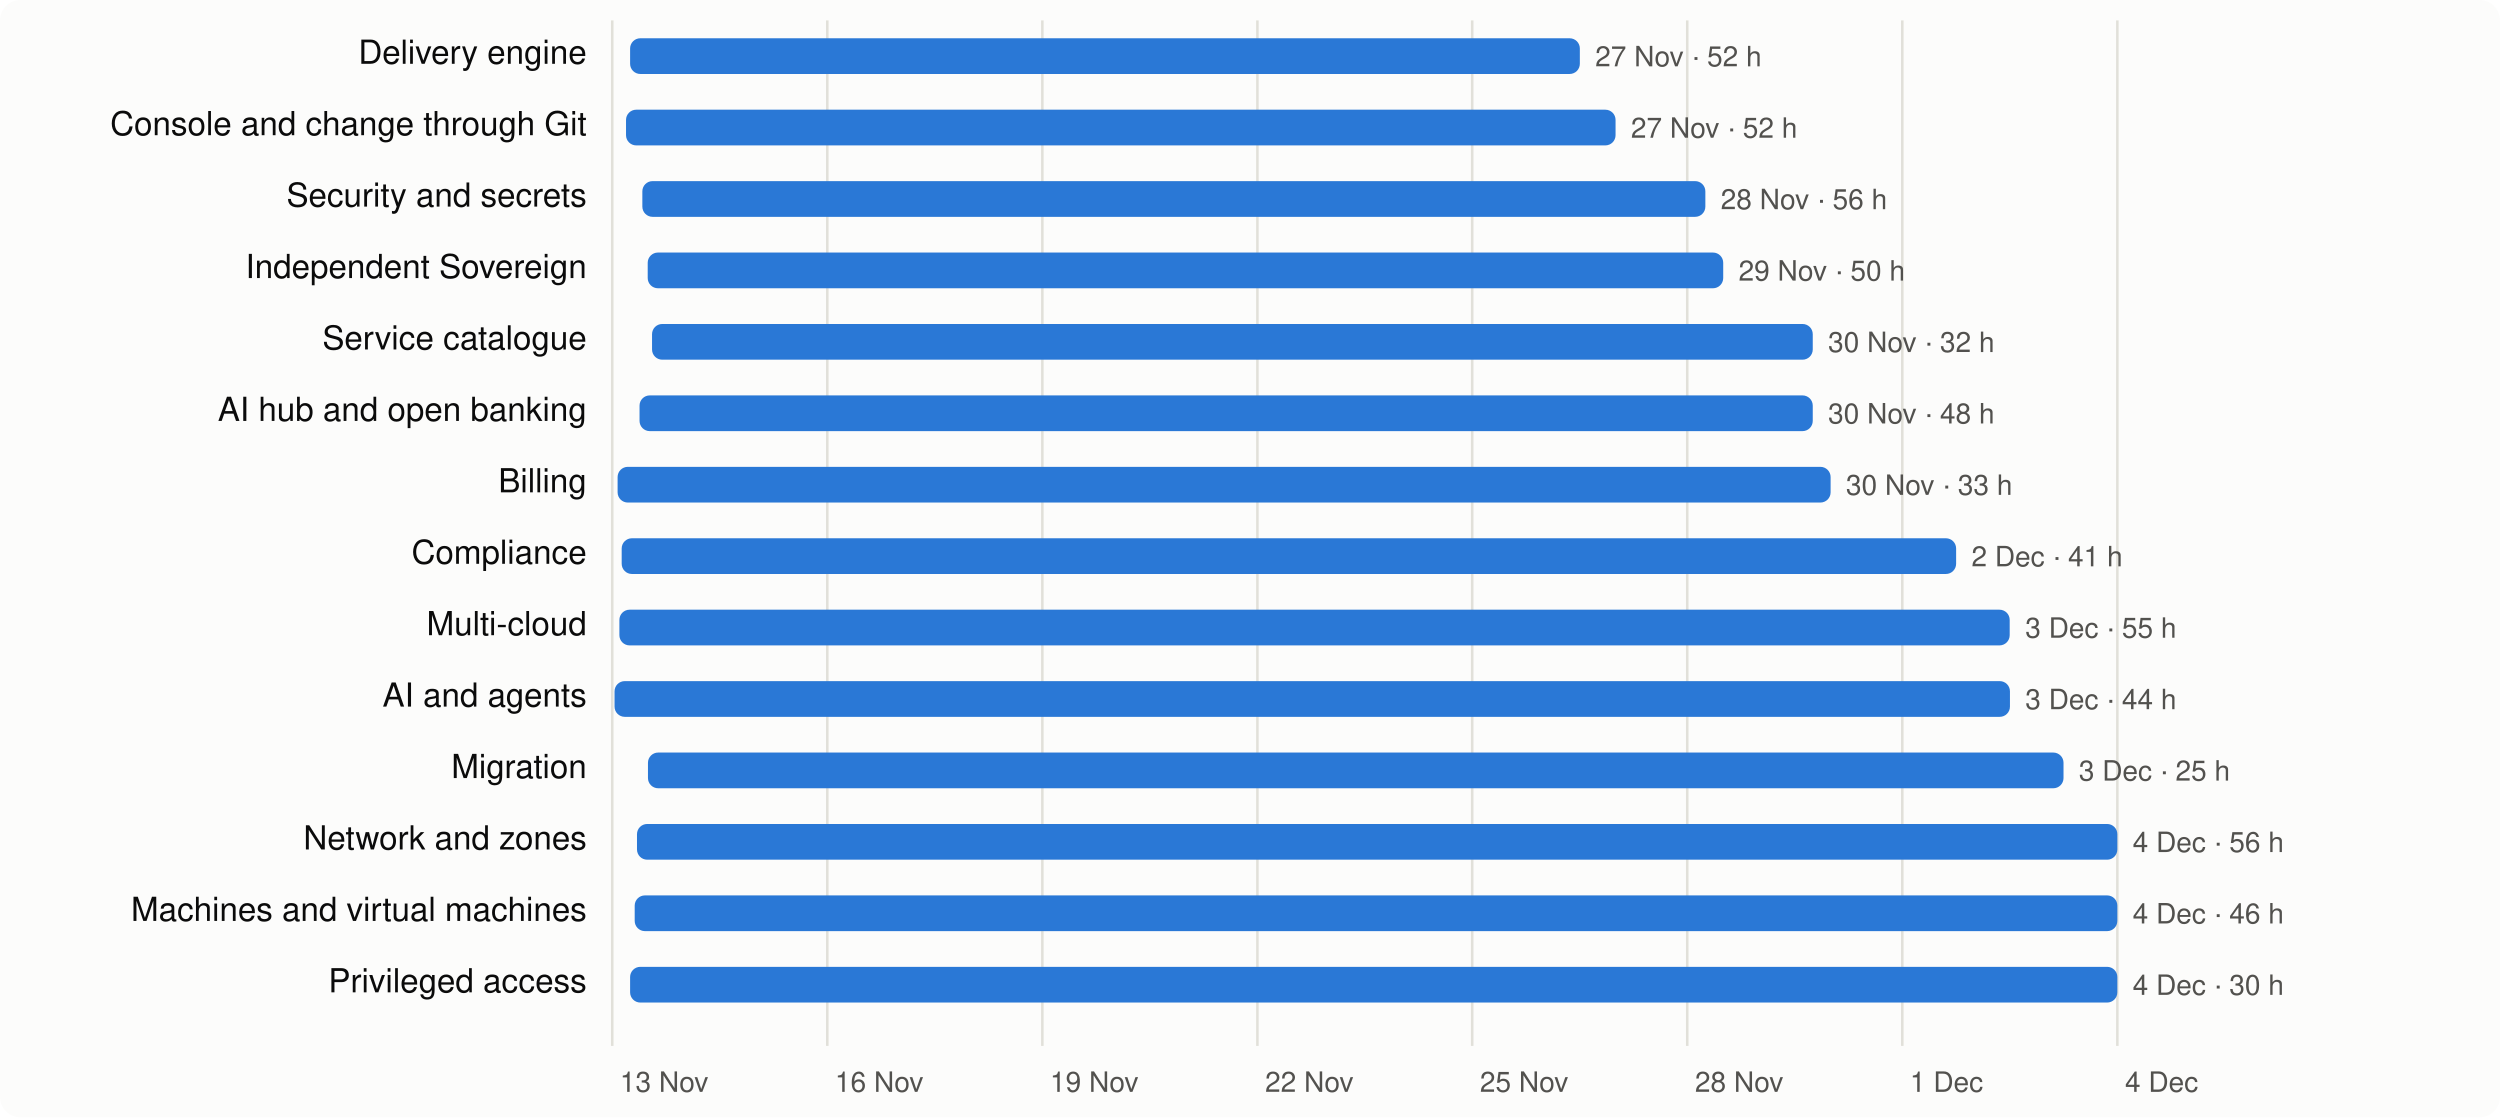
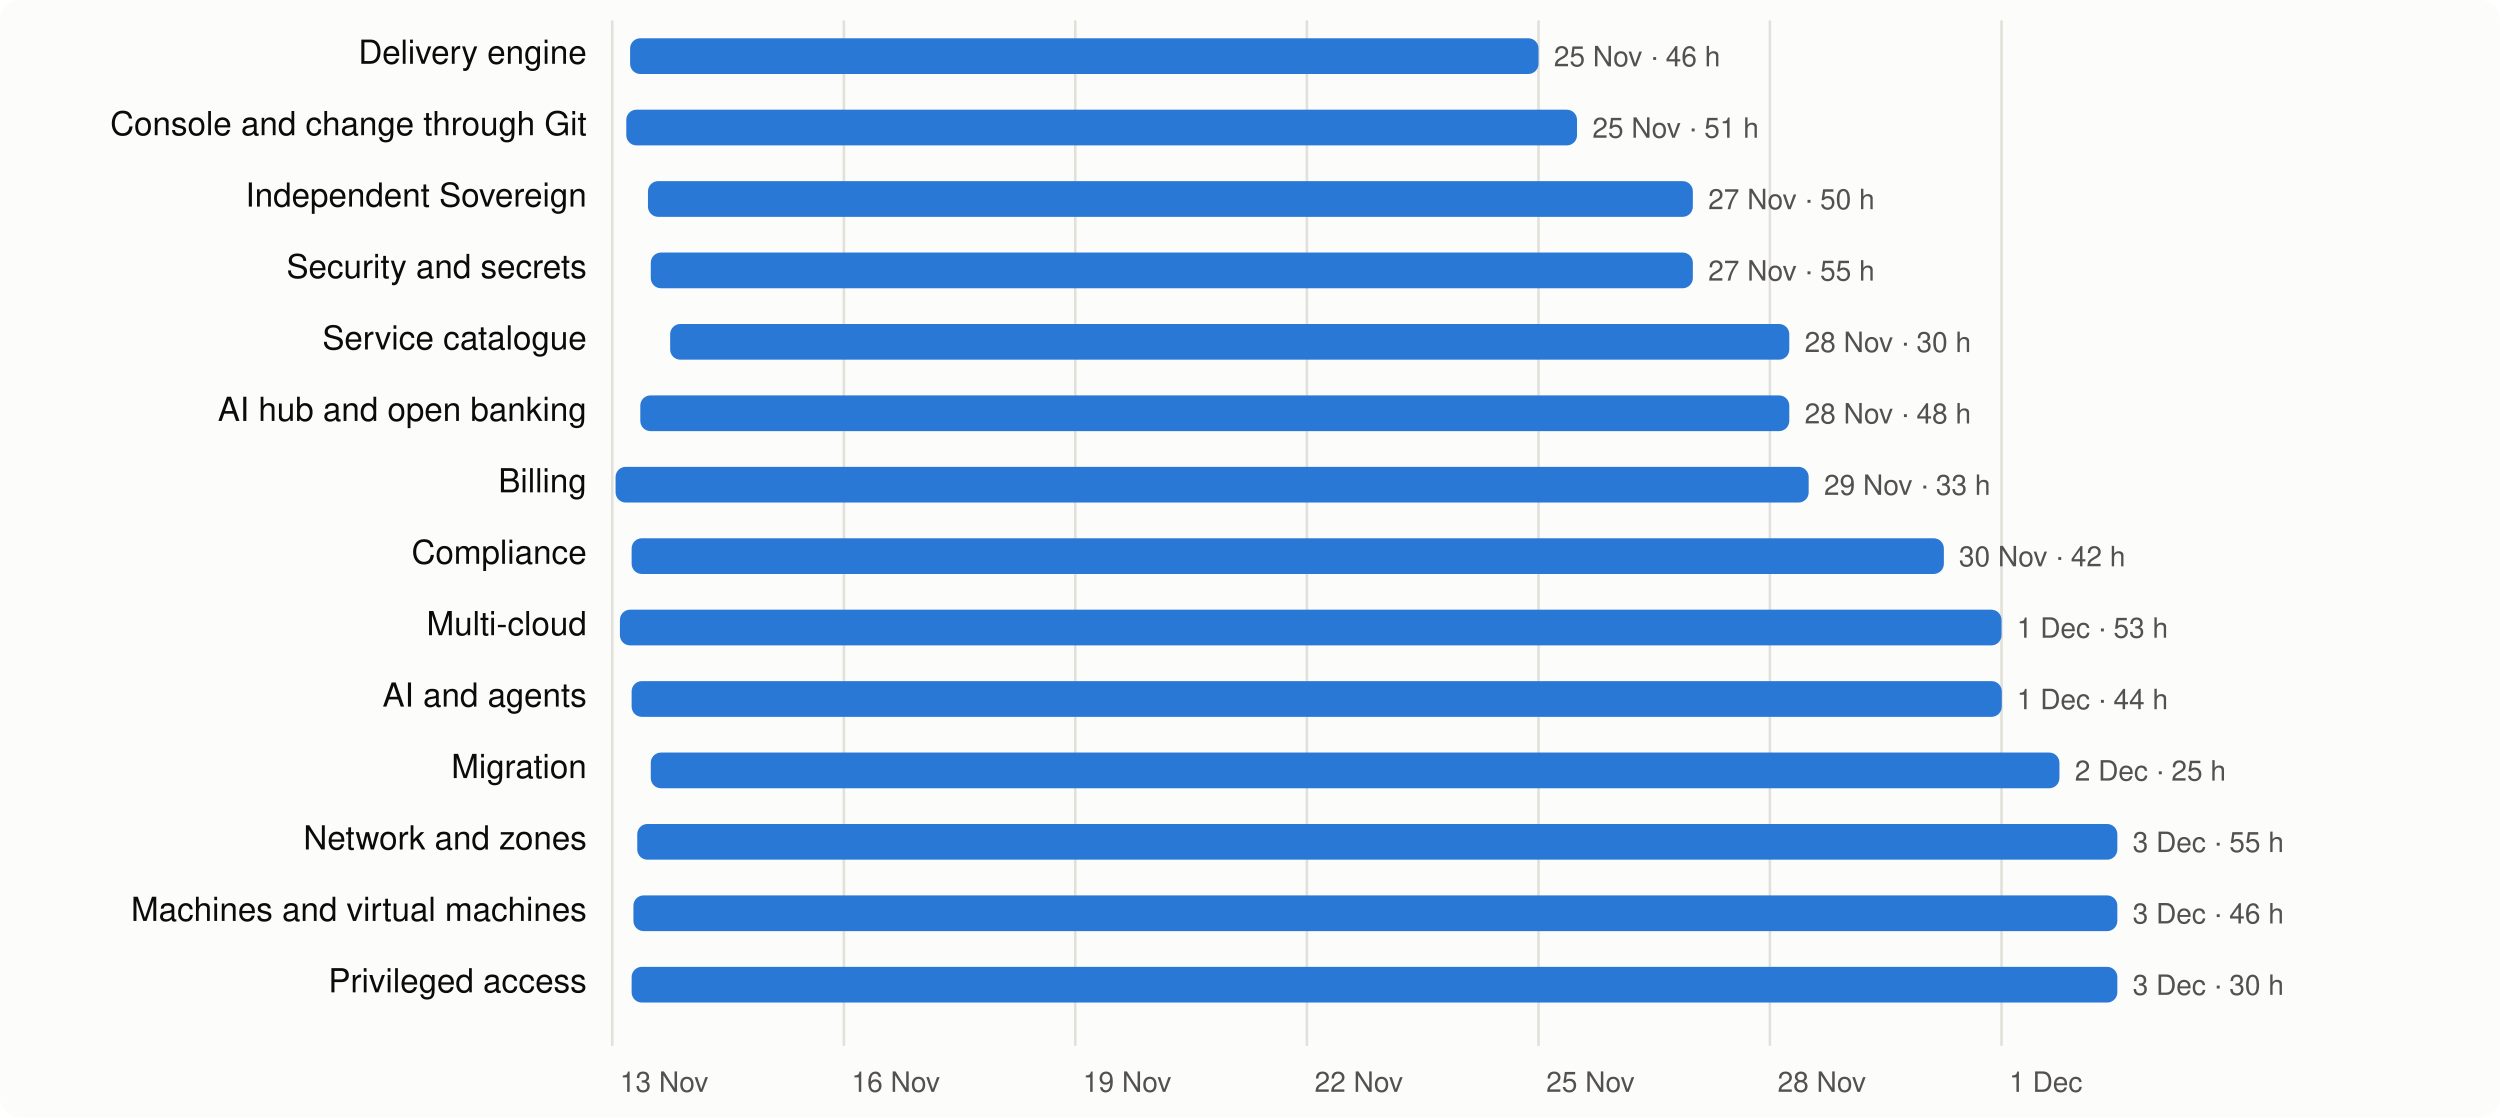
<svg xmlns="http://www.w3.org/2000/svg" viewBox="0 0 980 438" width="980" height="438" font-family="system-ui,-apple-system,Segoe UI,Helvetica,Arial,sans-serif" font-size="13">
  <rect width="980" height="438" rx="8" fill="#fcfcfb" />
  <line x1="240.0" x2="240.0" y1="8" y2="410" stroke="#e1e0d9" />
  <text x="243.0" y="428" fill="#52514e" font-size="11">13 Nov</text>
-   <line x1="324.3" x2="324.3" y1="8" y2="410" stroke="#e1e0d9" />
-   <text x="327.3" y="428" fill="#52514e" font-size="11">16 Nov</text>
-   <line x1="408.6" x2="408.6" y1="8" y2="410" stroke="#e1e0d9" />
-   <text x="411.6" y="428" fill="#52514e" font-size="11">19 Nov</text>
-   <line x1="492.9" x2="492.9" y1="8" y2="410" stroke="#e1e0d9" />
-   <text x="495.9" y="428" fill="#52514e" font-size="11">22 Nov</text>
-   <line x1="577.1" x2="577.1" y1="8" y2="410" stroke="#e1e0d9" />
-   <text x="580.1" y="428" fill="#52514e" font-size="11">25 Nov</text>
-   <line x1="661.4" x2="661.4" y1="8" y2="410" stroke="#e1e0d9" />
-   <text x="664.4" y="428" fill="#52514e" font-size="11">28 Nov</text>
-   <line x1="745.7" x2="745.7" y1="8" y2="410" stroke="#e1e0d9" />
-   <text x="748.7" y="428" fill="#52514e" font-size="11">1 Dec</text>
-   <line x1="830.0" x2="830.0" y1="8" y2="410" stroke="#e1e0d9" />
-   <text x="833.0" y="428" fill="#52514e" font-size="11">4 Dec</text>
+   <line x1="330.8" x2="330.8" y1="8" y2="410" stroke="#e1e0d9" />
+   <text x="333.8" y="428" fill="#52514e" font-size="11">16 Nov</text>
+   <line x1="421.5" x2="421.5" y1="8" y2="410" stroke="#e1e0d9" />
+   <text x="424.5" y="428" fill="#52514e" font-size="11">19 Nov</text>
+   <line x1="512.3" x2="512.3" y1="8" y2="410" stroke="#e1e0d9" />
+   <text x="515.3" y="428" fill="#52514e" font-size="11">22 Nov</text>
+   <line x1="603.1" x2="603.1" y1="8" y2="410" stroke="#e1e0d9" />
+   <text x="606.1" y="428" fill="#52514e" font-size="11">25 Nov</text>
+   <line x1="693.8" x2="693.8" y1="8" y2="410" stroke="#e1e0d9" />
+   <text x="696.8" y="428" fill="#52514e" font-size="11">28 Nov</text>
+   <line x1="784.6" x2="784.6" y1="8" y2="410" stroke="#e1e0d9" />
+   <text x="787.6" y="428" fill="#52514e" font-size="11">1 Dec</text>
  <text x="230" y="25" text-anchor="end" fill="#0b0b0b">Delivery engine</text>
-   <rect x="247.0" y="15" width="372.3" height="14" rx="4" fill="#2a78d6" />
-   <text x="625.3" y="26" fill="#52514e" font-size="11">27 Nov · 52 h</text>
+   <rect x="247.0" y="15" width="356.1" height="14" rx="4" fill="#2a78d6" />
+   <text x="609.1" y="26" fill="#52514e" font-size="11">25 Nov · 46 h</text>
  <text x="230" y="53" text-anchor="end" fill="#0b0b0b">Console and change through Git</text>
-   <rect x="245.4" y="43" width="387.9" height="14" rx="4" fill="#2a78d6" />
-   <text x="639.3" y="54" fill="#52514e" font-size="11">27 Nov · 52 h</text>
-   <text x="230" y="81" text-anchor="end" fill="#0b0b0b">Security and secrets</text>
-   <rect x="251.8" y="71" width="416.7" height="14" rx="4" fill="#2a78d6" />
-   <text x="674.5" y="82" fill="#52514e" font-size="11">28 Nov · 56 h</text>
-   <text x="230" y="109" text-anchor="end" fill="#0b0b0b">Independent Sovereign</text>
-   <rect x="253.9" y="99" width="421.6" height="14" rx="4" fill="#2a78d6" />
-   <text x="681.5" y="110" fill="#52514e" font-size="11">29 Nov · 50 h</text>
+   <rect x="245.5" y="43" width="372.7" height="14" rx="4" fill="#2a78d6" />
+   <text x="624.2" y="54" fill="#52514e" font-size="11">25 Nov · 51 h</text>
+   <text x="230" y="81" text-anchor="end" fill="#0b0b0b">Independent Sovereign</text>
+   <rect x="254.0" y="71" width="409.6" height="14" rx="4" fill="#2a78d6" />
+   <text x="669.6" y="82" fill="#52514e" font-size="11">27 Nov · 50 h</text>
+   <text x="230" y="109" text-anchor="end" fill="#0b0b0b">Security and secrets</text>
+   <rect x="255.1" y="99" width="408.5" height="14" rx="4" fill="#2a78d6" />
+   <text x="669.6" y="110" fill="#52514e" font-size="11">27 Nov · 55 h</text>
  <text x="230" y="137" text-anchor="end" fill="#0b0b0b">Service catalogue</text>
-   <rect x="255.6" y="127" width="455.0" height="14" rx="4" fill="#2a78d6" />
-   <text x="716.6" y="138" fill="#52514e" font-size="11">30 Nov · 32 h</text>
+   <rect x="262.7" y="127" width="438.7" height="14" rx="4" fill="#2a78d6" />
+   <text x="707.4" y="138" fill="#52514e" font-size="11">28 Nov · 30 h</text>
  <text x="230" y="165" text-anchor="end" fill="#0b0b0b">AI hub and open banking</text>
-   <rect x="250.7" y="155" width="459.9" height="14" rx="4" fill="#2a78d6" />
-   <text x="716.6" y="166" fill="#52514e" font-size="11">30 Nov · 48 h</text>
+   <rect x="251.0" y="155" width="450.4" height="14" rx="4" fill="#2a78d6" />
+   <text x="707.4" y="166" fill="#52514e" font-size="11">28 Nov · 48 h</text>
  <text x="230" y="193" text-anchor="end" fill="#0b0b0b">Billing</text>
-   <rect x="242.1" y="183" width="475.5" height="14" rx="4" fill="#2a78d6" />
-   <text x="723.6" y="194" fill="#52514e" font-size="11">30 Nov · 33 h</text>
+   <rect x="241.3" y="183" width="467.7" height="14" rx="4" fill="#2a78d6" />
+   <text x="715.0" y="194" fill="#52514e" font-size="11">29 Nov · 33 h</text>
  <text x="230" y="221" text-anchor="end" fill="#0b0b0b">Compliance</text>
-   <rect x="243.7" y="211" width="523.1" height="14" rx="4" fill="#2a78d6" />
-   <text x="772.8" y="222" fill="#52514e" font-size="11">2 Dec · 41 h</text>
+   <rect x="247.6" y="211" width="514.4" height="14" rx="4" fill="#2a78d6" />
+   <text x="767.9" y="222" fill="#52514e" font-size="11">30 Nov · 42 h</text>
  <text x="230" y="249" text-anchor="end" fill="#0b0b0b">Multi-cloud</text>
-   <rect x="242.8" y="239" width="545.0" height="14" rx="4" fill="#2a78d6" />
-   <text x="793.9" y="250" fill="#52514e" font-size="11">3 Dec · 55 h</text>
+   <rect x="243.0" y="239" width="541.6" height="14" rx="4" fill="#2a78d6" />
+   <text x="790.6" y="250" fill="#52514e" font-size="11">1 Dec · 53 h</text>
  <text x="230" y="277" text-anchor="end" fill="#0b0b0b">AI and agents</text>
-   <rect x="240.9" y="267" width="547.0" height="14" rx="4" fill="#2a78d6" />
-   <text x="793.9" y="278" fill="#52514e" font-size="11">3 Dec · 44 h</text>
+   <rect x="247.6" y="267" width="537.1" height="14" rx="4" fill="#2a78d6" />
+   <text x="790.6" y="278" fill="#52514e" font-size="11">1 Dec · 44 h</text>
  <text x="230" y="305" text-anchor="end" fill="#0b0b0b">Migration</text>
-   <rect x="254.0" y="295" width="554.9" height="14" rx="4" fill="#2a78d6" />
-   <text x="814.9" y="306" fill="#52514e" font-size="11">3 Dec · 25 h</text>
+   <rect x="255.1" y="295" width="552.2" height="14" rx="4" fill="#2a78d6" />
+   <text x="813.3" y="306" fill="#52514e" font-size="11">2 Dec · 25 h</text>
  <text x="230" y="333" text-anchor="end" fill="#0b0b0b">Network and zones</text>
-   <rect x="249.7" y="323" width="580.3" height="14" rx="4" fill="#2a78d6" />
-   <text x="836.0" y="334" fill="#52514e" font-size="11">4 Dec · 56 h</text>
+   <rect x="249.8" y="323" width="580.2" height="14" rx="4" fill="#2a78d6" />
+   <text x="836.0" y="334" fill="#52514e" font-size="11">3 Dec · 55 h</text>
  <text x="230" y="361" text-anchor="end" fill="#0b0b0b">Machines and virtual machines</text>
-   <rect x="248.8" y="351" width="581.2" height="14" rx="4" fill="#2a78d6" />
-   <text x="836.0" y="362" fill="#52514e" font-size="11">4 Dec · 46 h</text>
+   <rect x="248.3" y="351" width="581.7" height="14" rx="4" fill="#2a78d6" />
+   <text x="836.0" y="362" fill="#52514e" font-size="11">3 Dec · 46 h</text>
  <text x="230" y="389" text-anchor="end" fill="#0b0b0b">Privileged access</text>
-   <rect x="247.0" y="379" width="583.0" height="14" rx="4" fill="#2a78d6" />
-   <text x="836.0" y="390" fill="#52514e" font-size="11">4 Dec · 30 h</text>
+   <rect x="247.6" y="379" width="582.4" height="14" rx="4" fill="#2a78d6" />
+   <text x="836.0" y="390" fill="#52514e" font-size="11">3 Dec · 30 h</text>
</svg>
